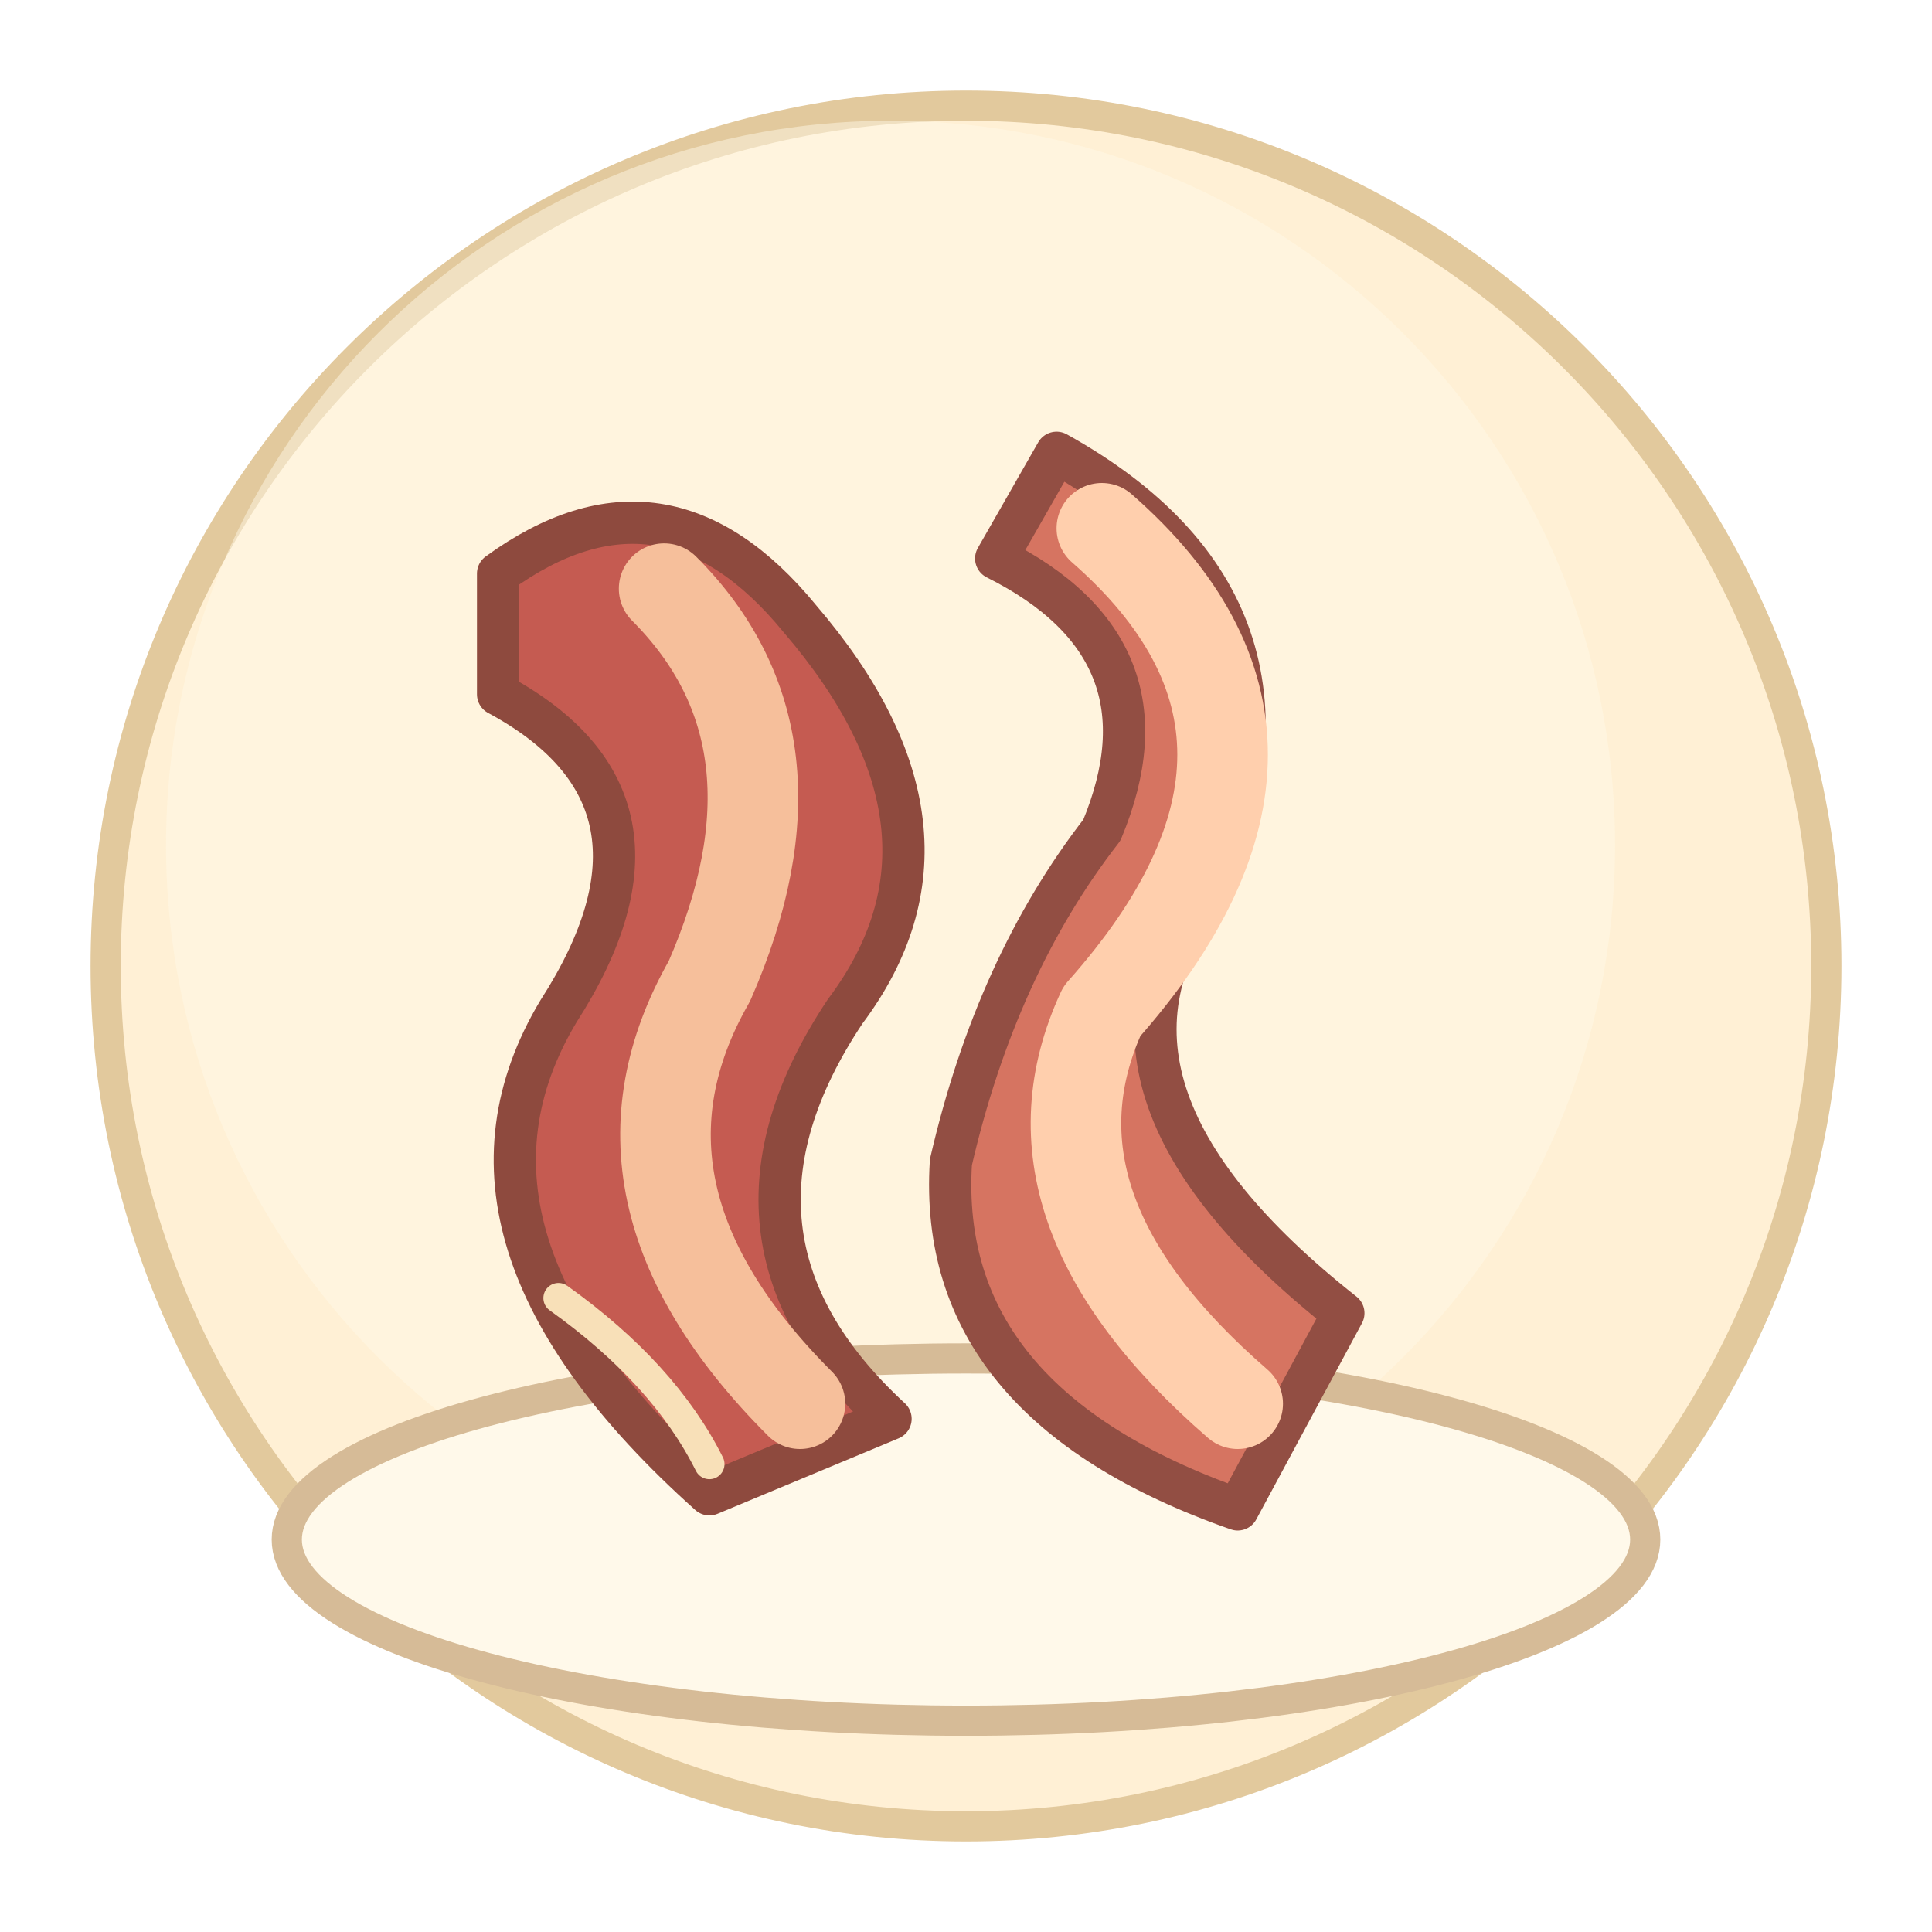
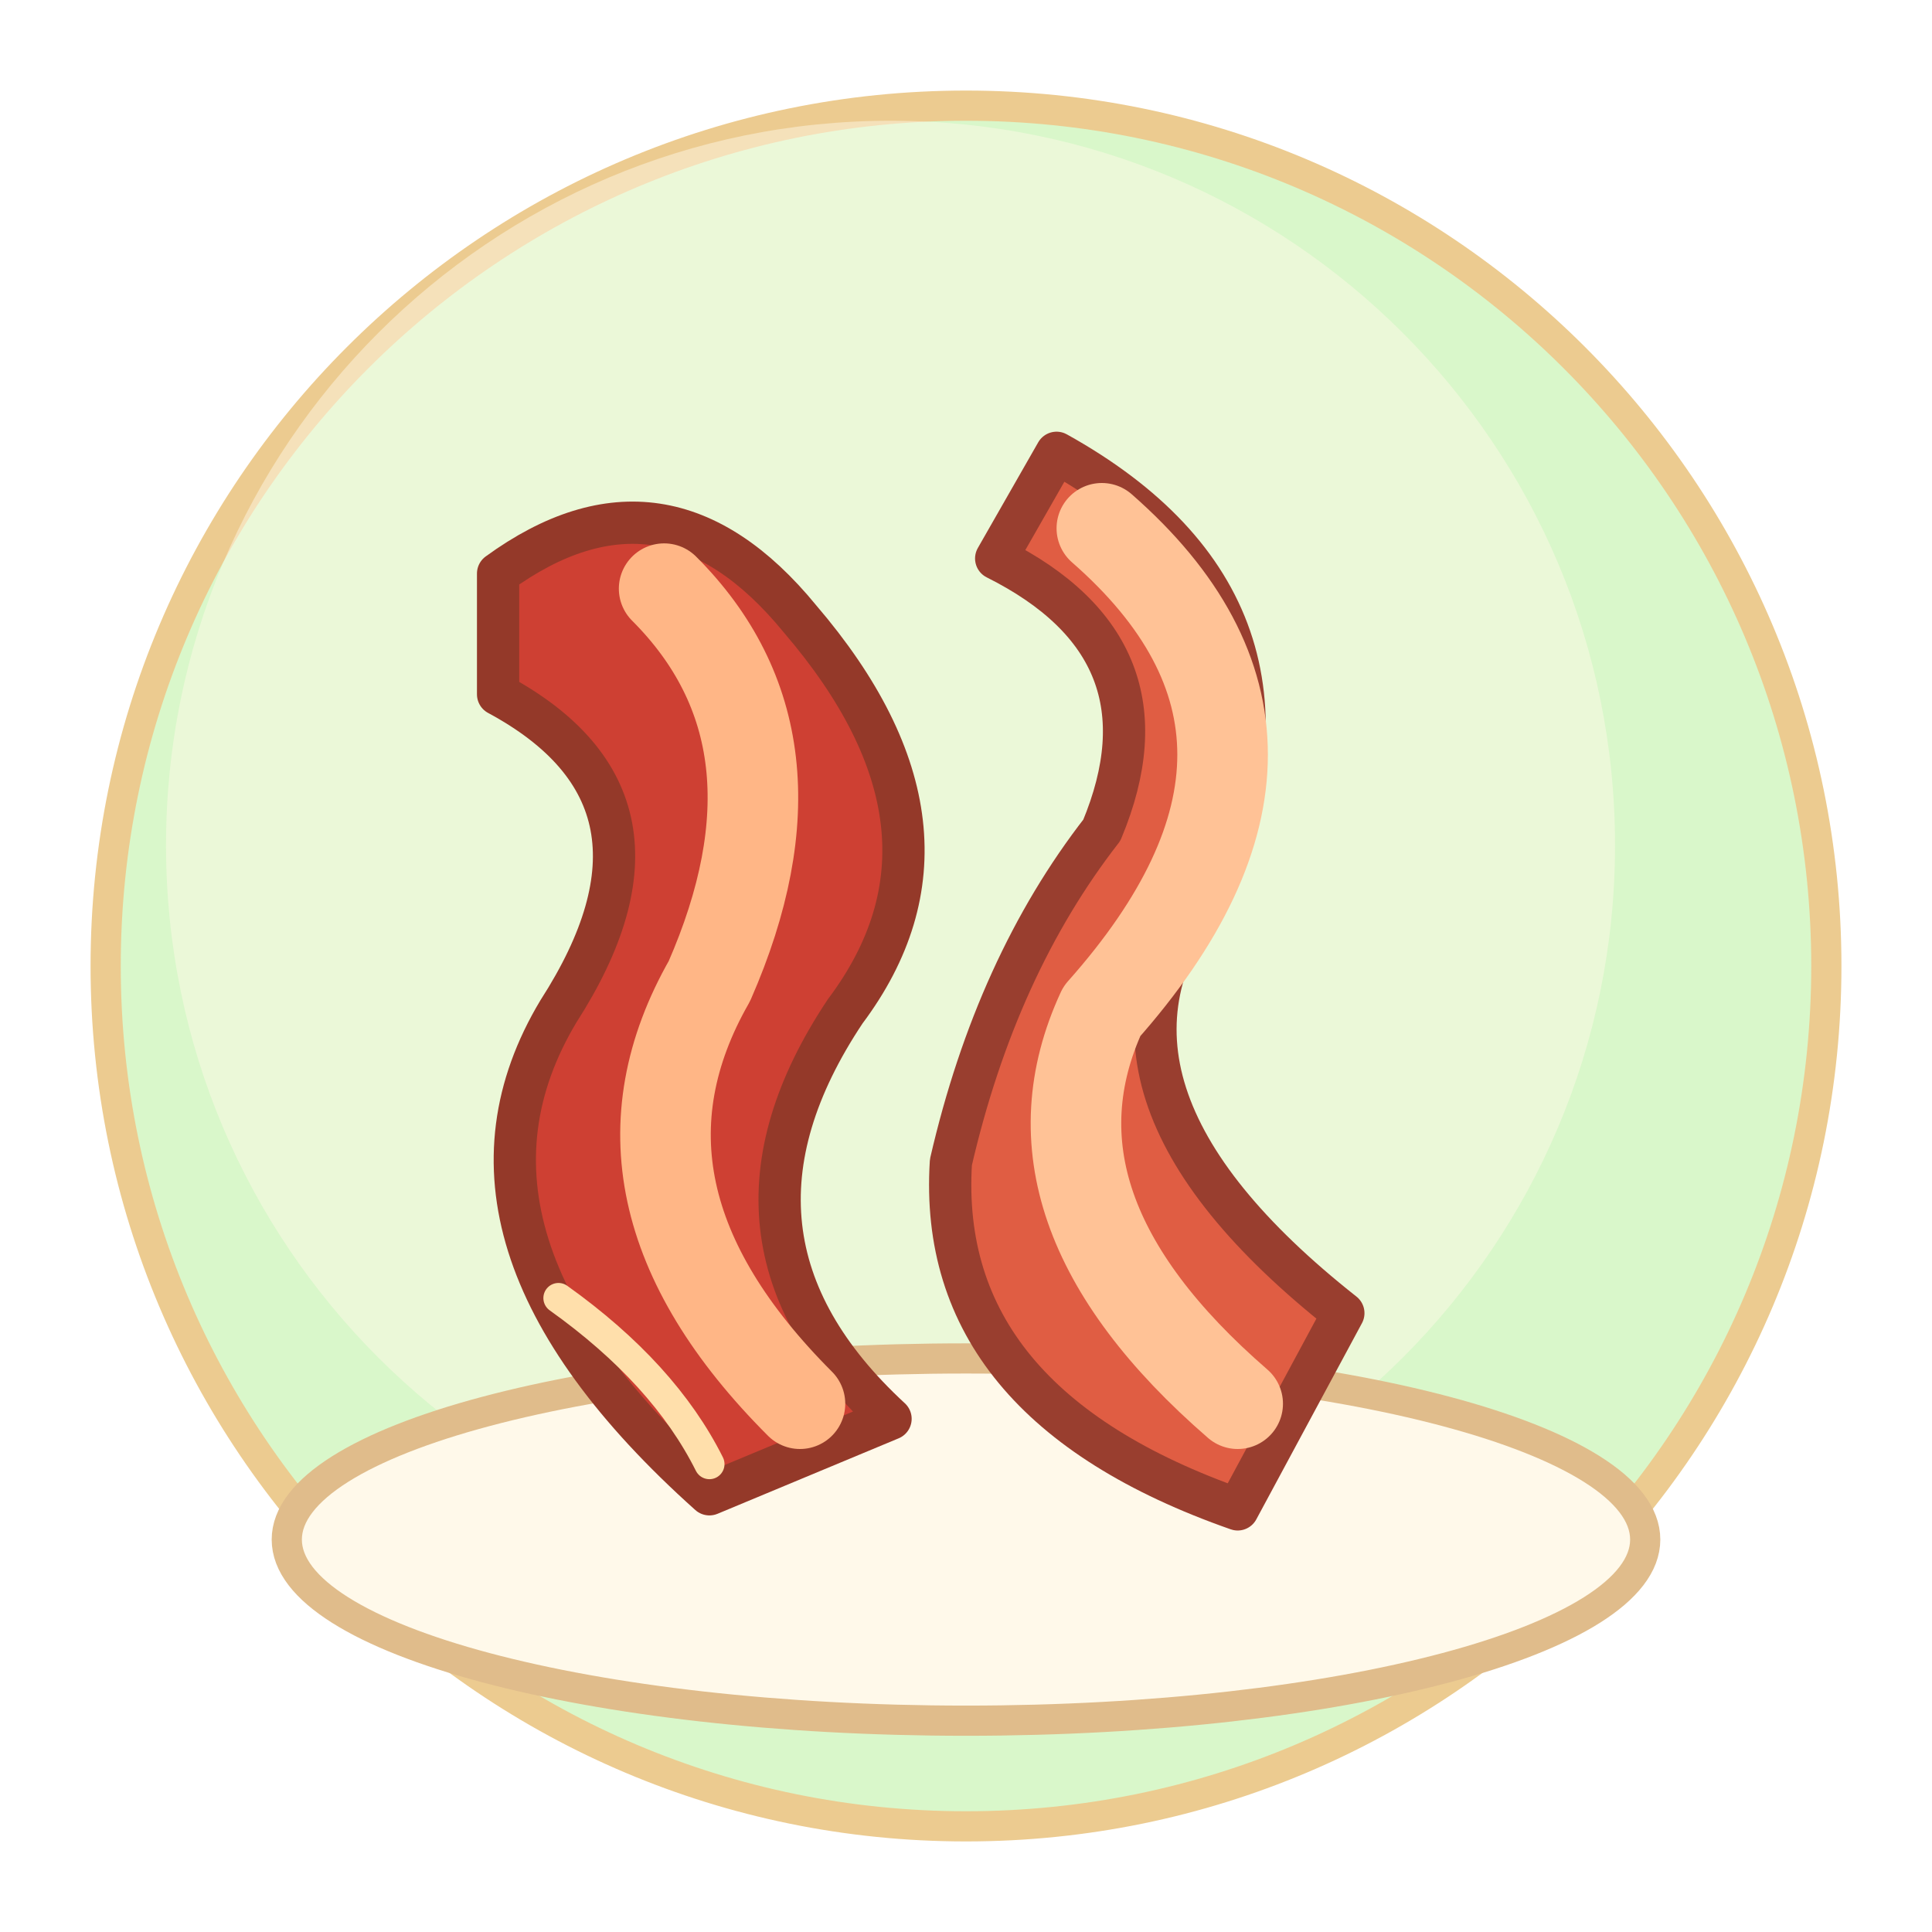
<svg xmlns="http://www.w3.org/2000/svg" width="128" height="128" viewBox="0 0 128 128">
  <g stroke-linecap="round" stroke-linejoin="round">
-     <circle cx="64" cy="64" r="57" fill="#fff0d5" stroke="#e2c99d" stroke-width="2" />
+     <circle cx="64" cy="64" r="57" fill="#d9f7ca" stroke="#eccb90" stroke-width="2" />
    <circle cx="59" cy="56" r="48" fill="#fff9e7" opacity=".48" />
-     <ellipse cx="64" cy="105" rx="35" ry="7" fill="#99734d" opacity=".13" />
-     <ellipse cx="64" cy="102" rx="45" ry="12" fill="#fff9ea" stroke="#d6bb97" stroke-width="2" transform="rotate(0 64 102)" />
-     <path d="M33 38 Q44 30 53 41 Q65 55 56 67 Q46 82 59 94 L47 99 Q28 82 37 67 Q46 53 33 46 Z" fill="#c55b51" stroke="#8e4a3e" stroke-width="2.8" />
-     <path d="M44 39 Q54 49 47 65 Q39 79 53 93" fill="none" stroke="#f6bf9b" stroke-width="6" />
-     <path d="M70 30 Q88 40 80 59 Q70 72 89 87 L82 100 Q62 93 63 77 Q66 64 73 55 Q78 43 66 37 Z" fill="#d67461" stroke="#924e43" stroke-width="2.8" />
-     <path d="M73 35 Q89 49 73 67 Q67 80 82 93" fill="none" stroke="#ffcfad" stroke-width="6" />
-     <path d="M37 86 Q44 91 47 97" fill="none" stroke="#f8e0b8" stroke-width="2" />
+     <ellipse cx="64" cy="105" rx="35" ry="7" fill="#a06d3a" opacity=".13" />
+     <ellipse cx="64" cy="102" rx="45" ry="12" fill="#fff9ea" stroke="#e0bc8b" stroke-width="2" transform="rotate(0 64 102)" />
+     <path d="M33 38 Q44 30 53 41 Q65 55 56 67 Q46 82 59 94 L47 99 Q28 82 37 67 Q46 53 33 46 Z" fill="#ce4033" stroke="#943929" stroke-width="2.8" />
+     <path d="M44 39 Q54 49 47 65 Q39 79 53 93" fill="none" stroke="#ffb686" stroke-width="6" />
+     <path d="M70 30 Q88 40 80 59 Q70 72 89 87 L82 100 Q62 93 63 77 Q66 64 73 55 Q78 43 66 37 Z" fill="#e05d43" stroke="#993e2f" stroke-width="2.8" />
+     <path d="M73 35 Q89 49 73 67 Q67 80 82 93" fill="none" stroke="#ffc296" stroke-width="6" />
+     <path d="M37 86 Q44 91 47 97" fill="none" stroke="#ffdfab" stroke-width="2" />
  </g>
</svg>
